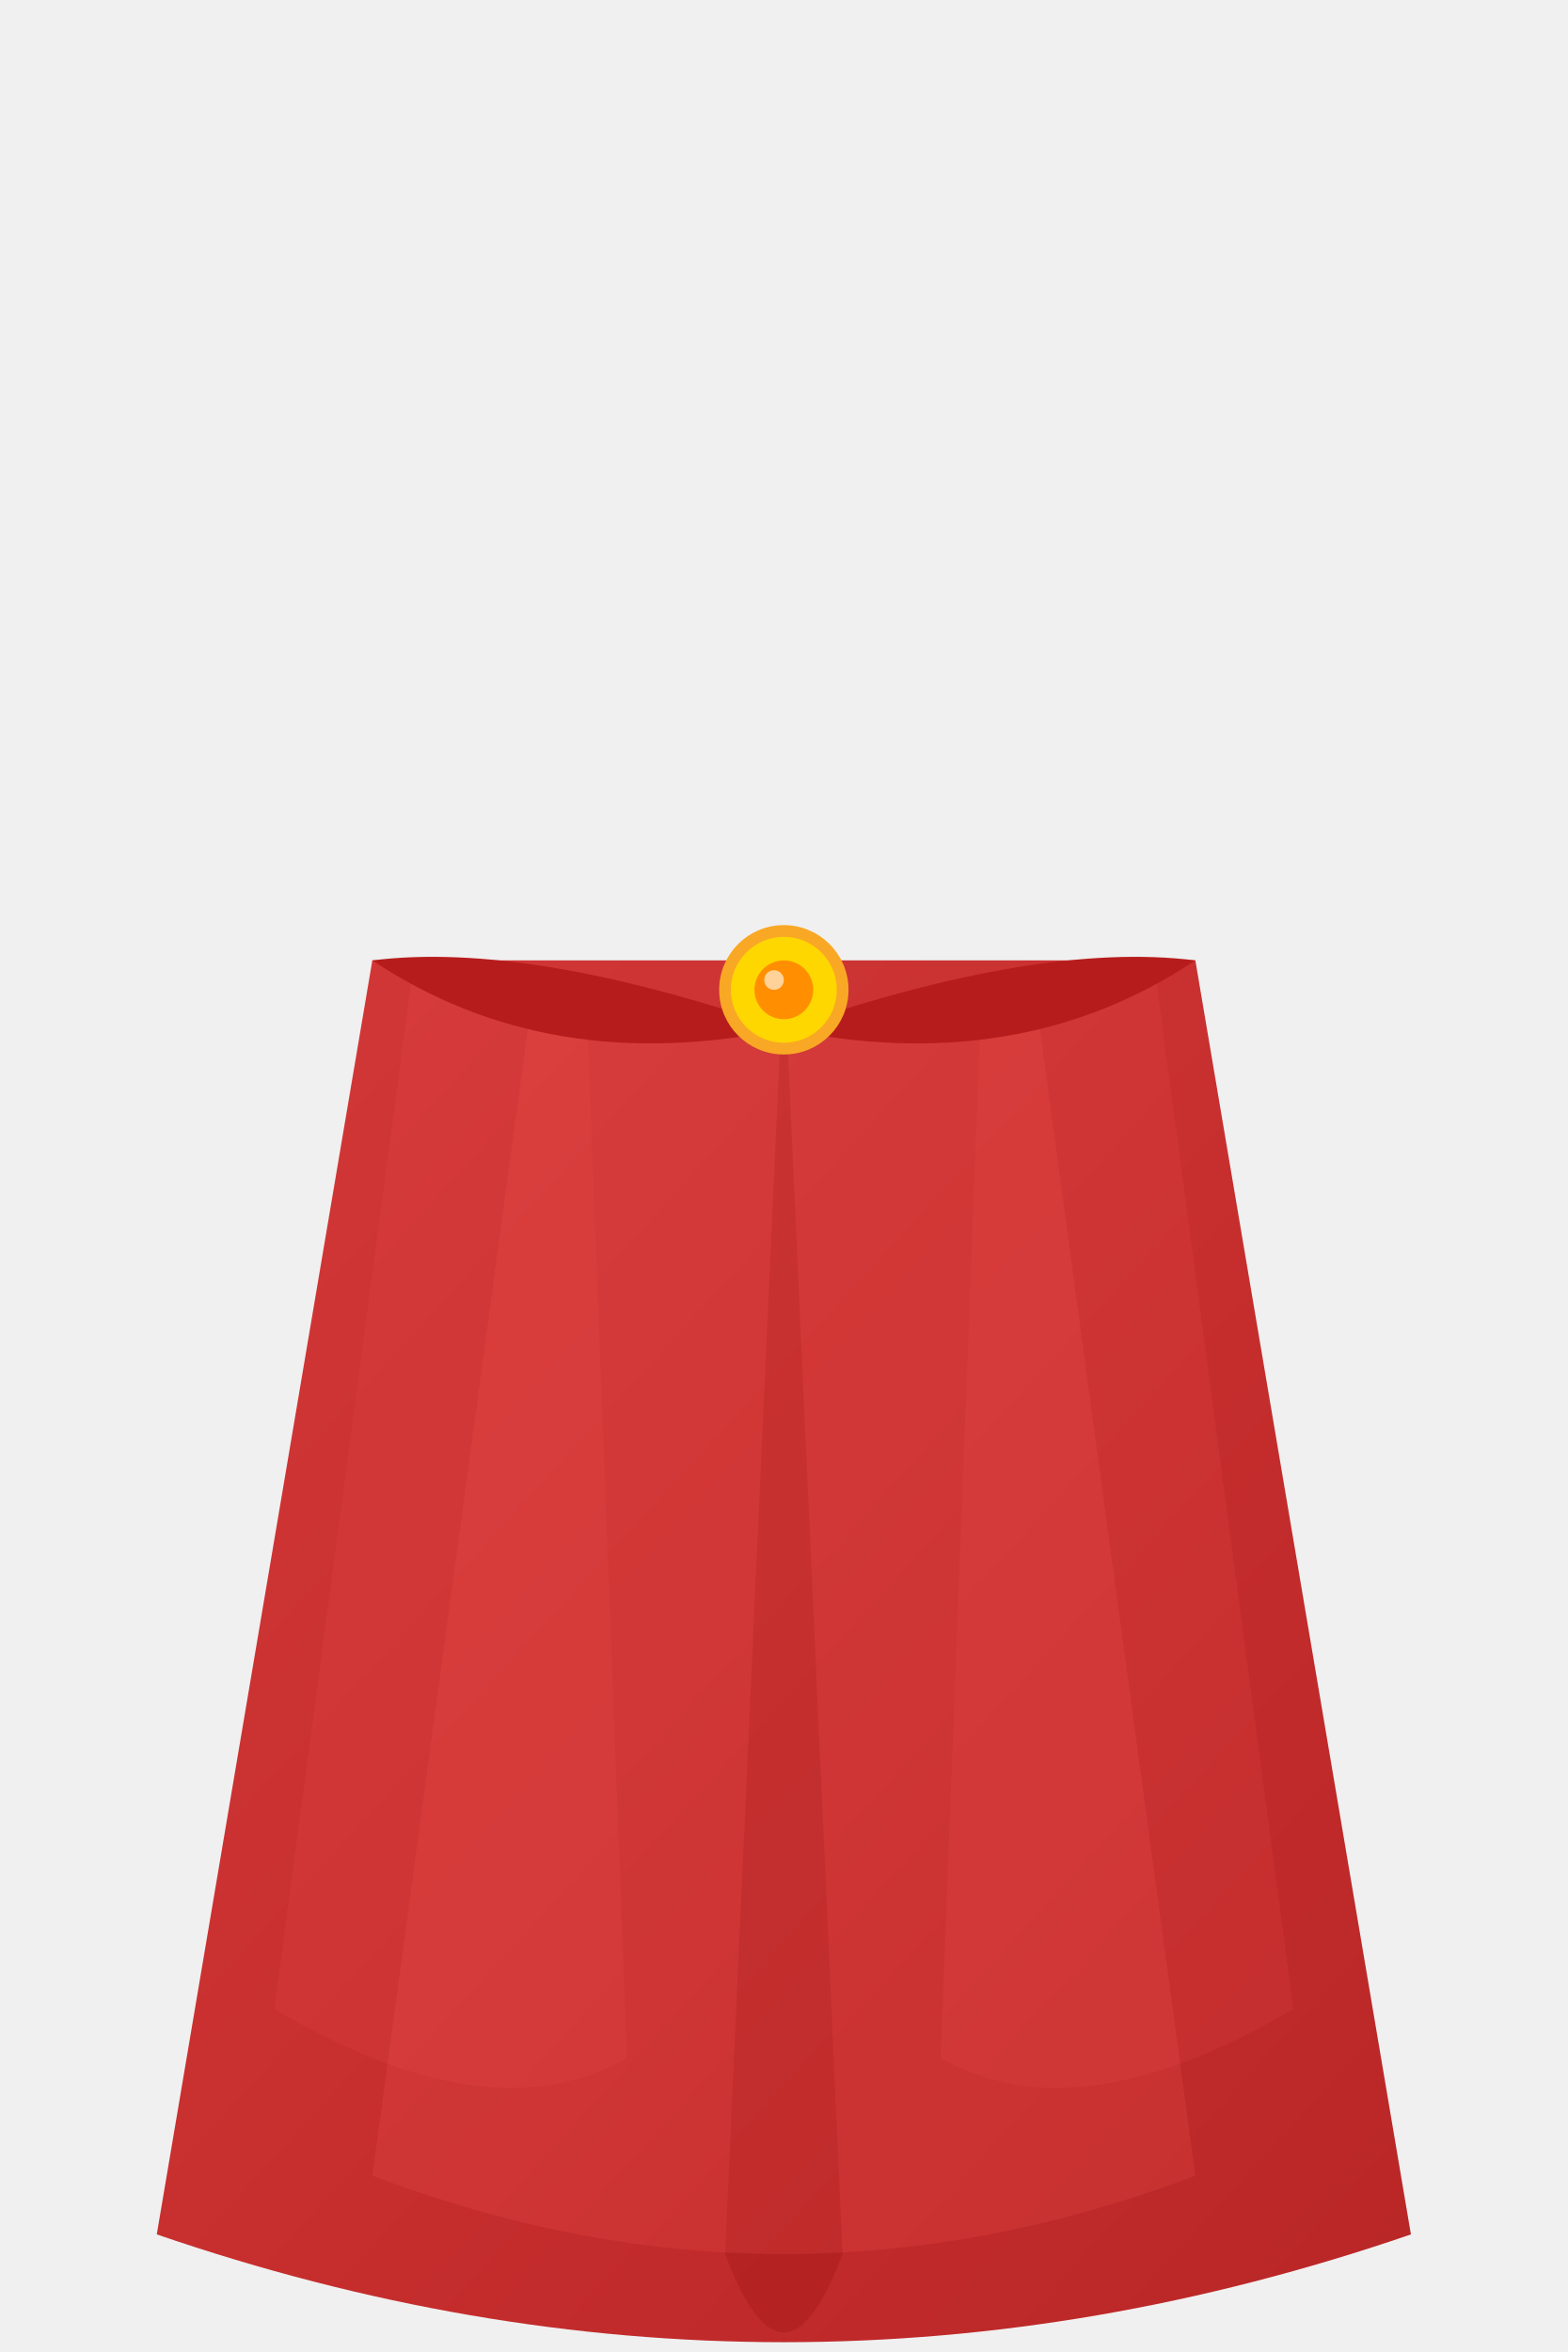
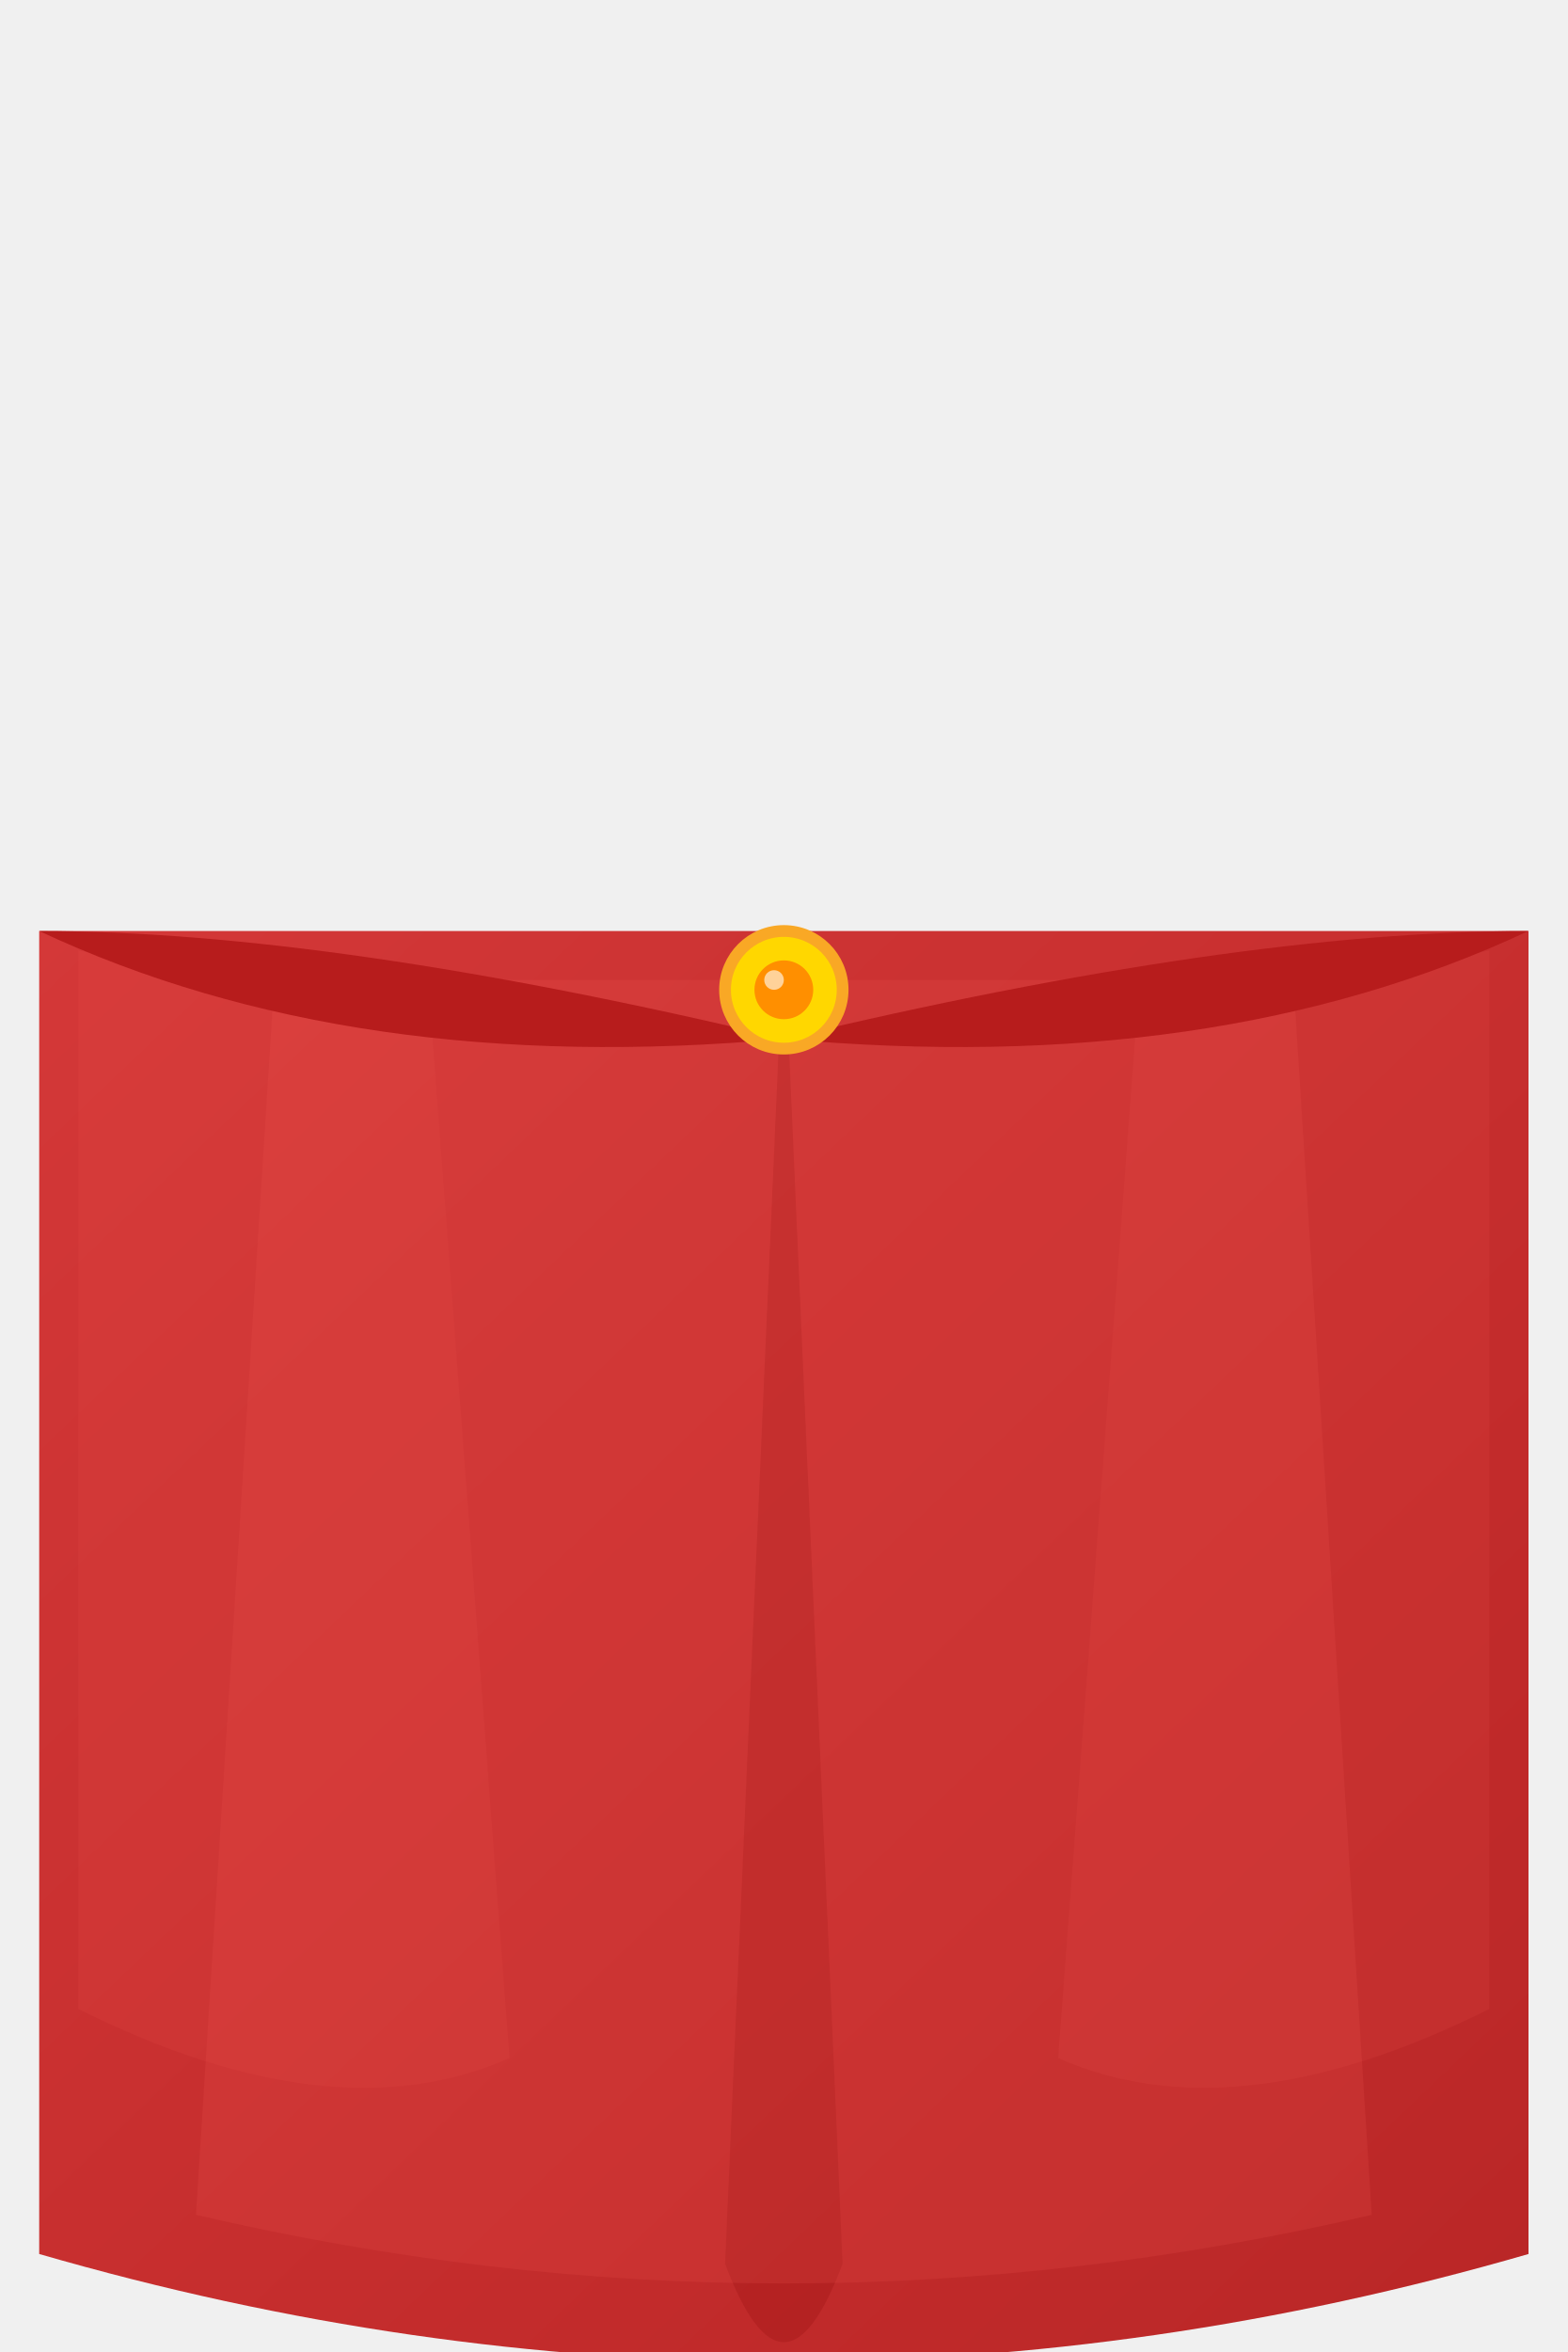
<svg xmlns="http://www.w3.org/2000/svg" viewBox="0 0 160 240">
  <defs>
    <linearGradient id="cr-red" x1="0%" y1="0%" x2="100%" y2="100%">
      <stop offset="0%" stop-color="#d32f2f" />
      <stop offset="100%" stop-color="#b71c1c" />
    </linearGradient>
  </defs>
-   <path d="M 38 98 L 16 228 Q 80 250 144 228 L 122 98 Z" fill="url(#cr-red)" opacity="0.95" />
-   <path d="M 80 98 L 74 230 Q 80 246 86 230 L 80 98 Z" fill="#7f0000" opacity="0.18" />
-   <path d="M 42 100 L 28 205 Q 50 218 64 210 L 60 106 Z" fill="#ef5350" opacity="0.15" />
-   <path d="M 118 100 L 132 205 Q 110 218 96 210 L 100 106 Z" fill="#ef5350" opacity="0.15" />
-   <path d="M 54 104 L 38 222 Q 80 238 122 222 L 106 104 Z" fill="#ef5350" opacity="0.2" />
-   <path d="M 38 98 Q 56 110 80 105 Q 54 96 38 98 Z" fill="#b71c1c" />
-   <path d="M 122 98 Q 104 110 80 105 Q 106 96 122 98 Z" fill="#b71c1c" />
+   <path d="M 4 95 L 4 230 Q 80 252 156 230 L 156 95 Z" fill="url(#cr-red)" opacity="0.95" />
+   <path d="M 80 95 L 74 231 Q 80 247 86 231 L 80 95 Z" fill="#7f0000" opacity="0.18" />
+   <path d="M 8 97 L 8 205 Q 34 218 52 210 L 44 104 Z" fill="#ef5350" opacity="0.13" />
+   <path d="M 152 97 L 152 205 Q 126 218 108 210 L 116 104 Z" fill="#ef5350" opacity="0.13" />
+   <path d="M 28 100 L 20 226 Q 80 240 140 226 L 132 100 Z" fill="#ef5350" opacity="0.18" />
+   <path d="M 4 95 Q 36 110 80 106 Q 34 95 4 95 Z" fill="#b71c1c" />
+   <path d="M 156 95 Q 124 110 80 106 Q 126 95 156 95 Z" fill="#b71c1c" />
  <circle cx="80" cy="101" r="6" fill="#ffd700" stroke="#f9a825" stroke-width="1.2" />
  <circle cx="80" cy="101" r="3" fill="#ff8f00" />
  <circle cx="79" cy="100" r="1" fill="white" opacity="0.6" />
</svg>
